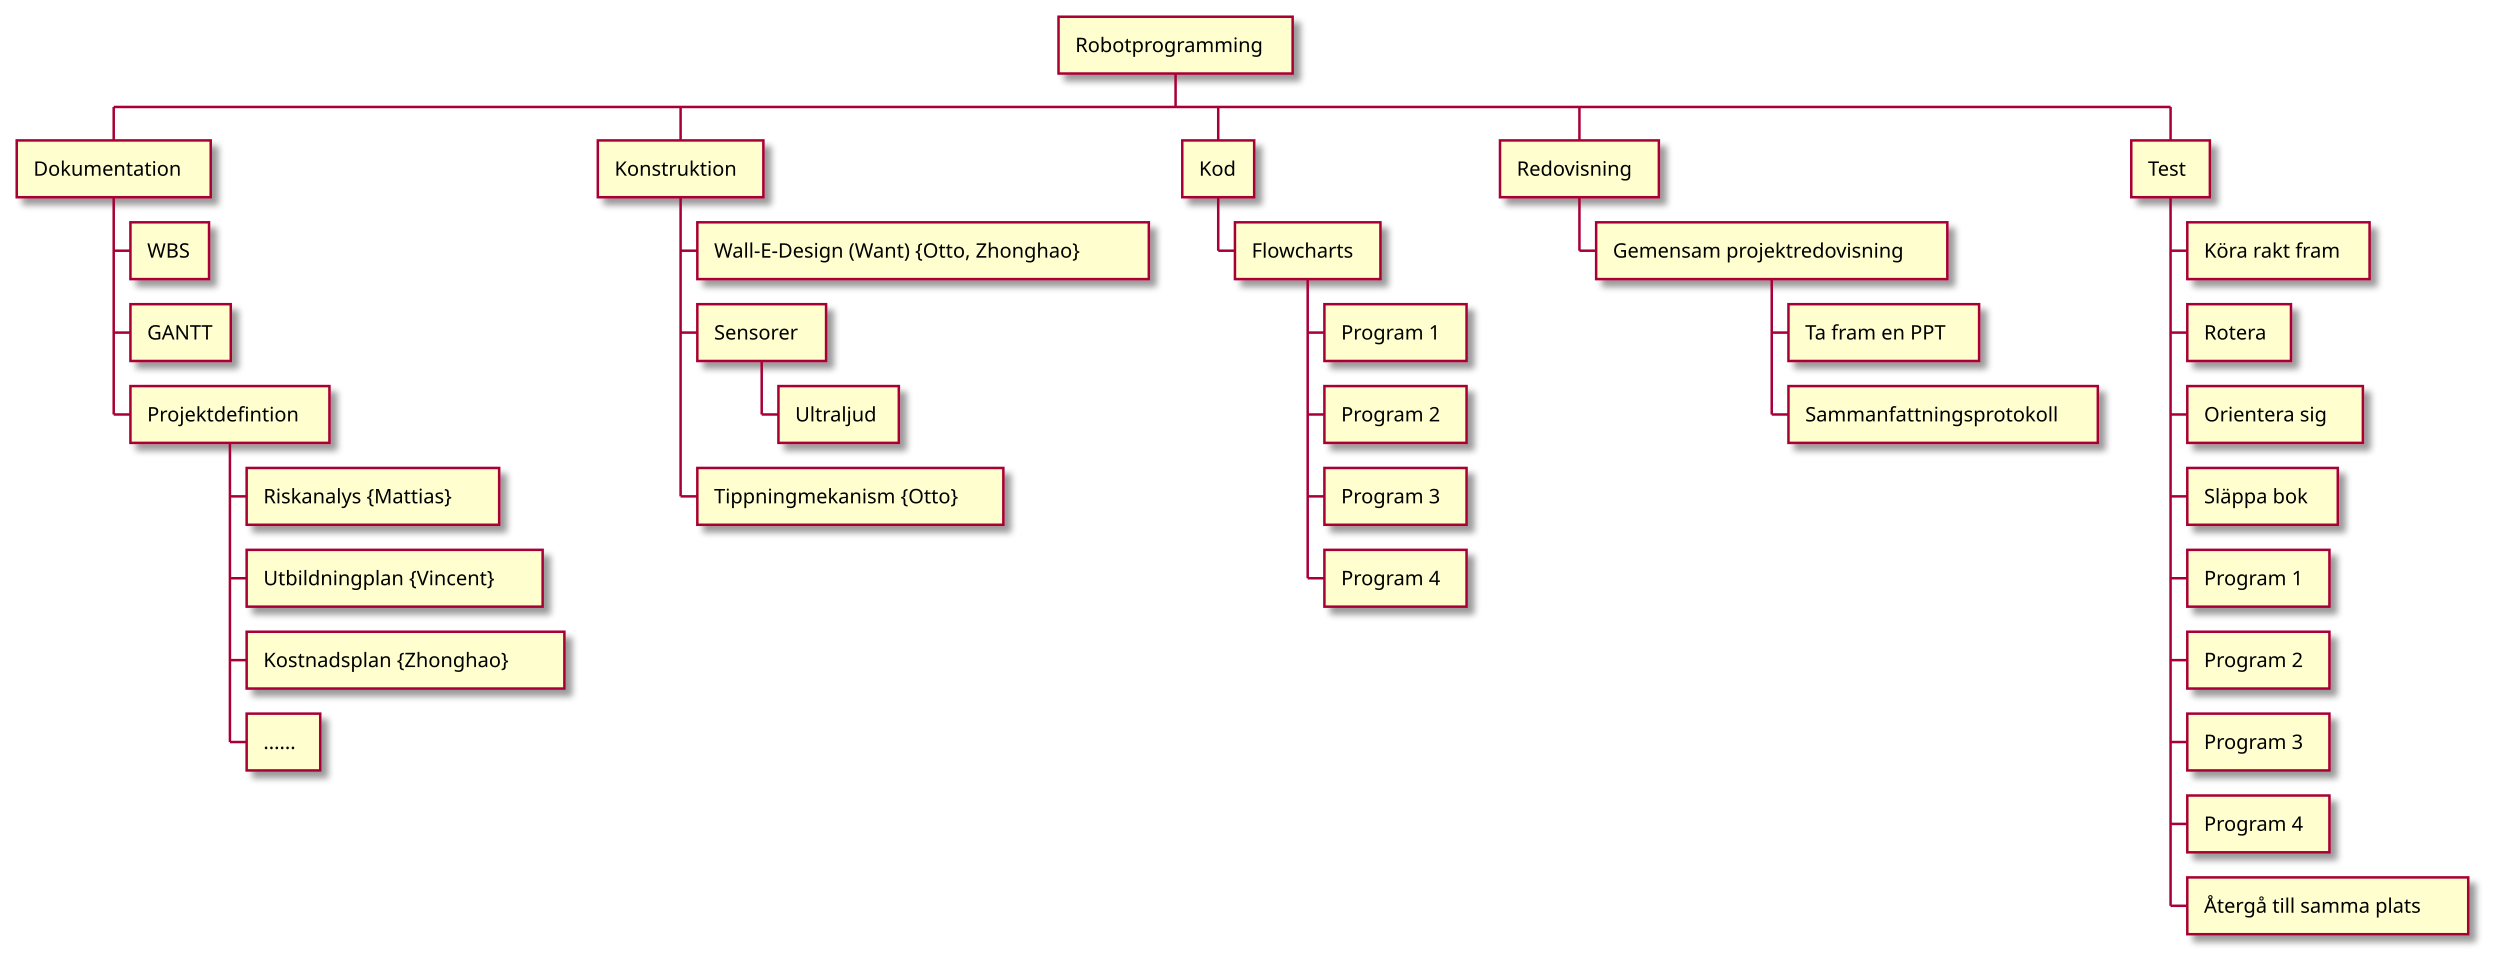
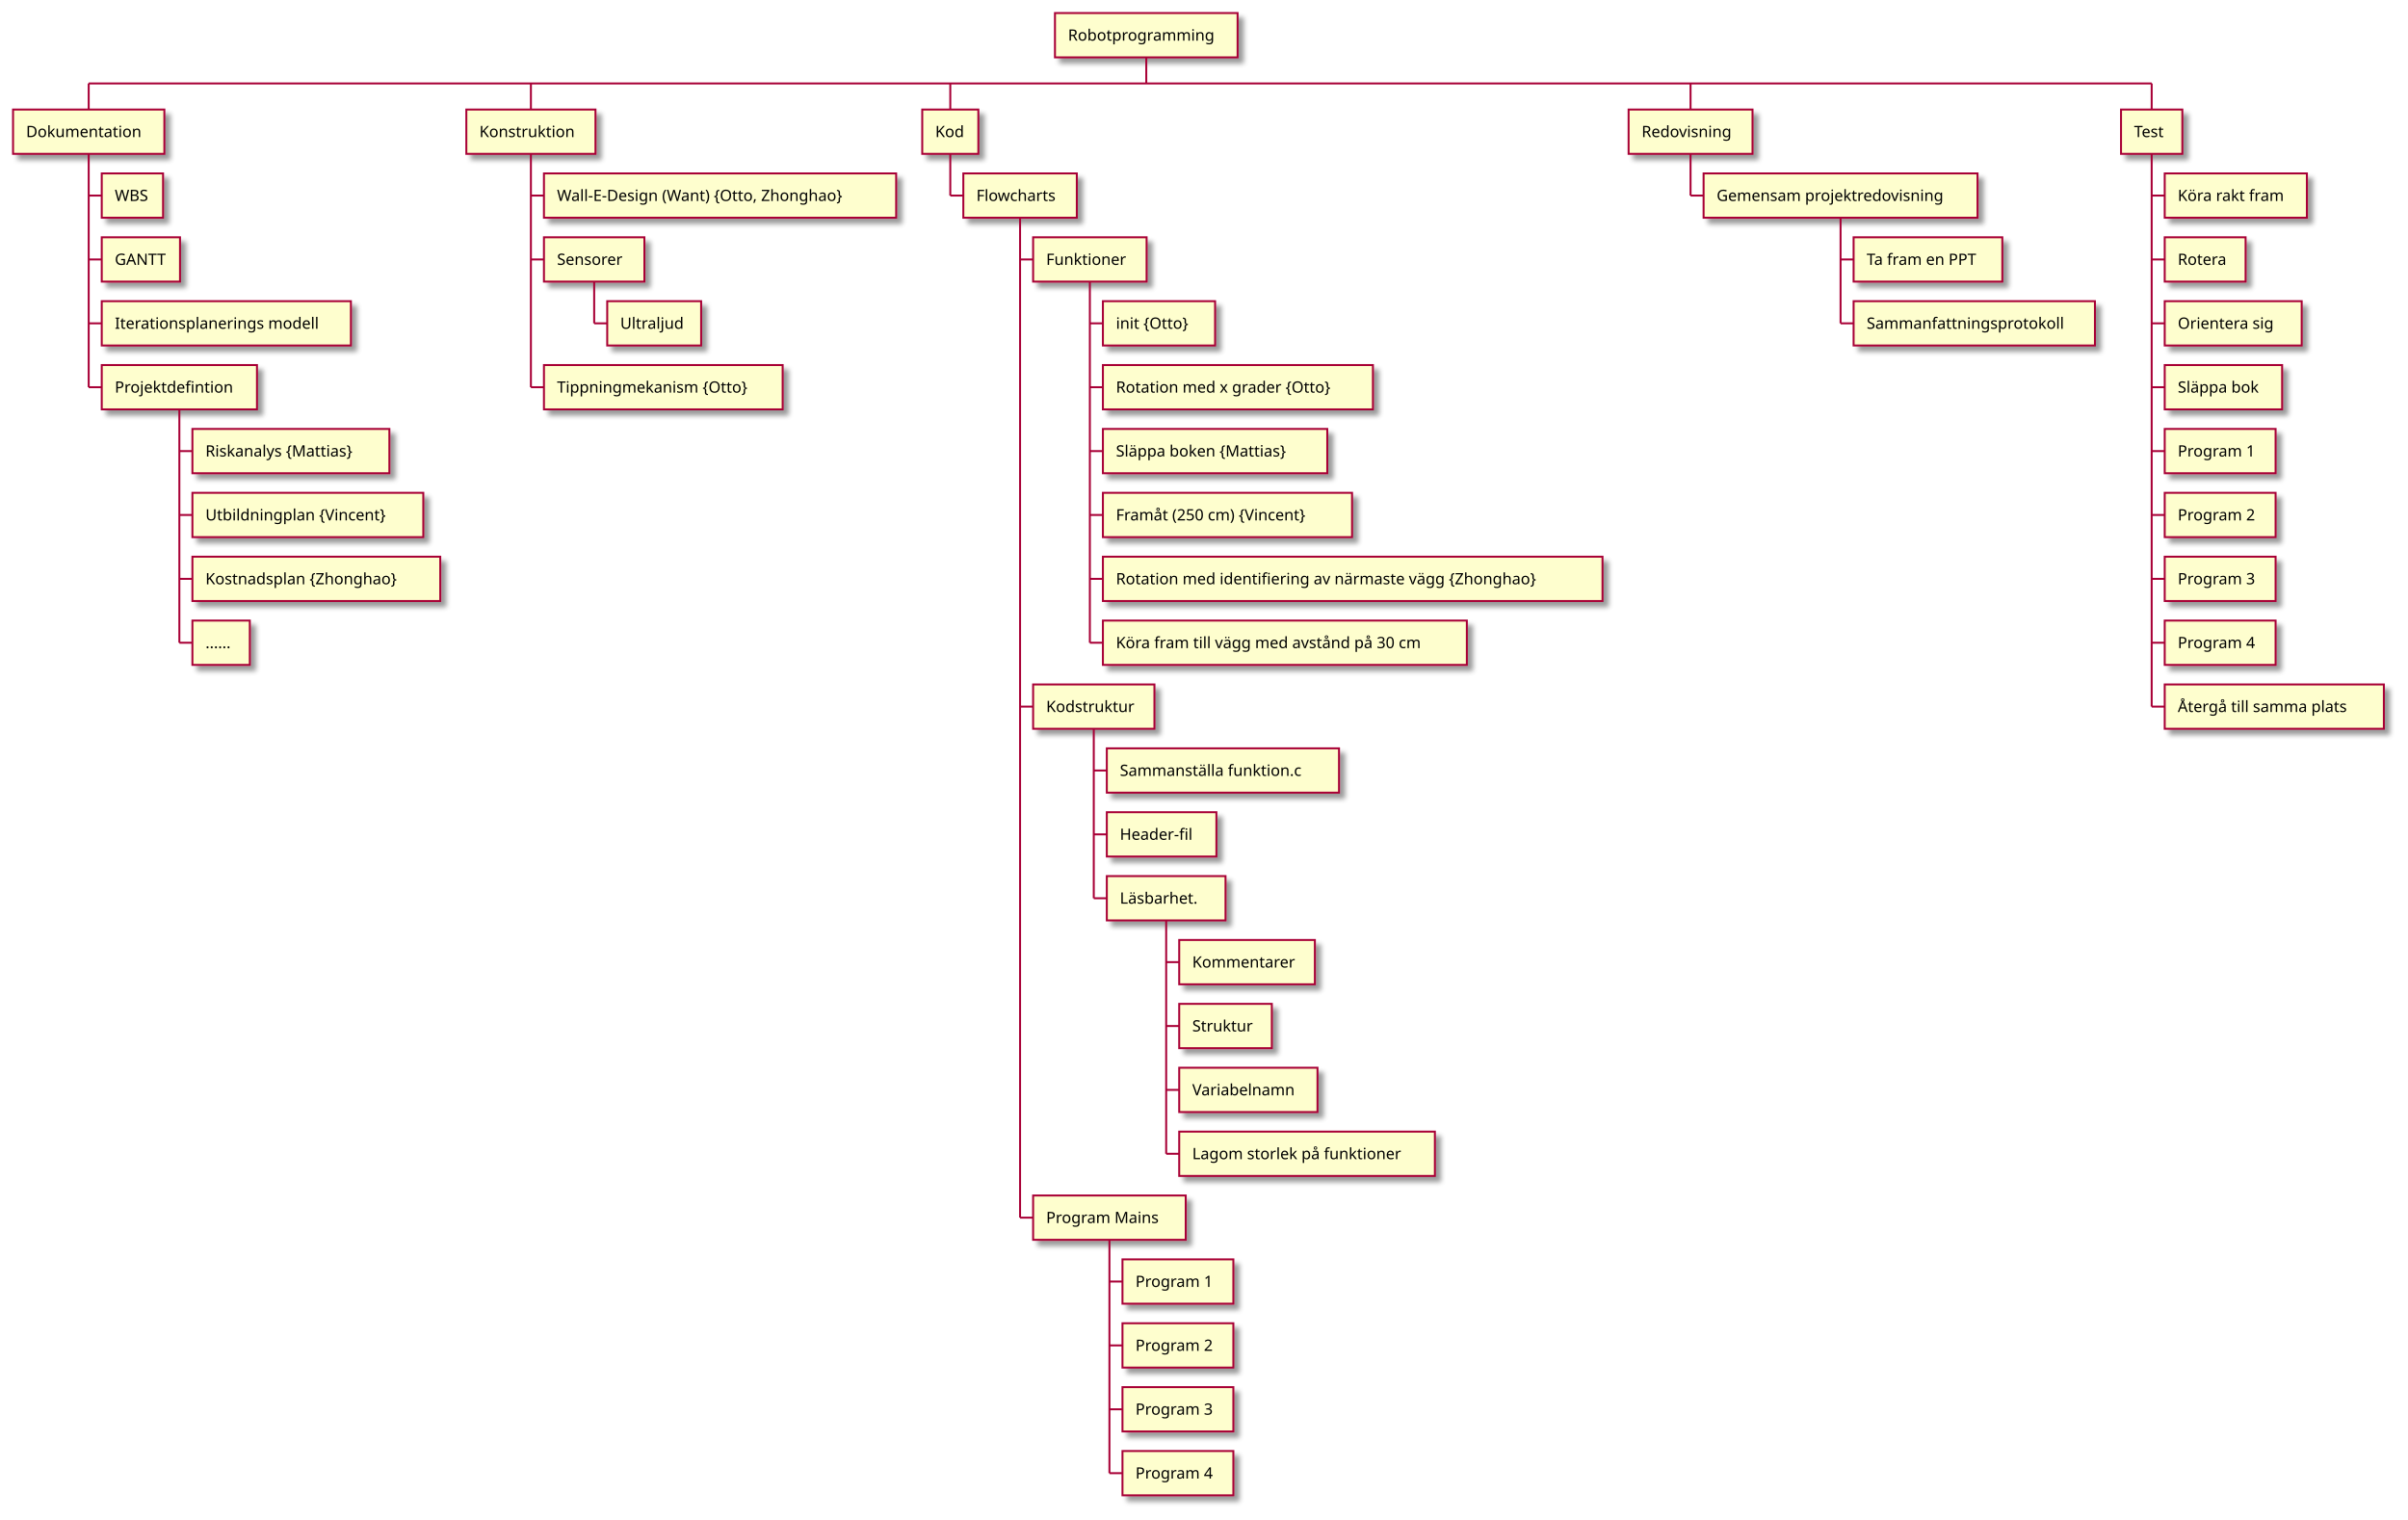
- <svg xmlns="http://www.w3.org/2000/svg" contentScriptType="application/ecmascript" contentStyleType="text/css" height="577px" preserveAspectRatio="none" style="width:1495px;height:577px;background:#FFFFFF;" version="1.1" viewBox="0 0 1495 577" width="1495px" zoomAndPan="magnify">
+ <svg xmlns="http://www.w3.org/2000/svg" contentScriptType="application/ecmascript" contentStyleType="text/css" height="1165px" preserveAspectRatio="none" style="width:1846px;height:1165px;background:#FFFFFF;" version="1.1" viewBox="0 0 1846 1165" width="1846px" zoomAndPan="magnify">
  <defs>
-     <filter height="300%" id="fnra68bqshzu1" width="300%" x="-1" y="-1">
+     <filter height="300%" id="f10ofu076ytsb9" width="300%" x="-1" y="-1">
      <feGaussianBlur result="blurOut" stdDeviation="2.0" />
      <feColorMatrix in="blurOut" result="blurOut2" type="matrix" values="0 0 0 0 0 0 0 0 0 0 0 0 0 0 0 0 0 0 .4 0" />
      <feOffset dx="4.0" dy="4.0" in="blurOut2" result="blurOut3" />
      <feBlend in="SourceGraphic" in2="blurOut3" mode="normal" />
    </filter>
  </defs>
  <g>
-     <rect fill="#FEFECE" filter="url(#fnra68bqshzu1)" height="33.969" style="stroke:#A80036;stroke-width:1.5;" width="140" x="633" y="10" />
-     <text fill="#000000" font-family="sans-serif" font-size="12" lengthAdjust="spacing" textLength="120" x="643" y="31.139">Robotprogramming</text>
-     <line style="stroke:#A80036;stroke-width:1.5;" x1="703" x2="703" y1="43.969" y2="63.969" />
+     <rect fill="#FEFECE" filter="url(#f10ofu076ytsb9)" height="33.969" style="stroke:#A80036;stroke-width:1.5;" width="140" x="808.75" y="10" />
+     <text fill="#000000" font-family="sans-serif" font-size="12" lengthAdjust="spacing" textLength="120" x="818.75" y="31.139">Robotprogramming</text>
+     <line style="stroke:#A80036;stroke-width:1.5;" x1="878.75" x2="878.75" y1="43.969" y2="63.969" />
    <line style="stroke:#A80036;stroke-width:1.5;" x1="68" x2="68" y1="63.969" y2="83.969" />
-     <rect fill="#FEFECE" filter="url(#fnra68bqshzu1)" height="33.969" style="stroke:#A80036;stroke-width:1.5;" width="116" x="10" y="83.969" />
+     <rect fill="#FEFECE" filter="url(#f10ofu076ytsb9)" height="33.969" style="stroke:#A80036;stroke-width:1.5;" width="116" x="10" y="83.969" />
    <text fill="#000000" font-family="sans-serif" font-size="12" lengthAdjust="spacing" textLength="96" x="20" y="105.107">Dokumentation</text>
    <line style="stroke:#A80036;stroke-width:1.5;" x1="68" x2="78" y1="149.922" y2="149.922" />
-     <rect fill="#FEFECE" filter="url(#fnra68bqshzu1)" height="33.969" style="stroke:#A80036;stroke-width:1.5;" width="47" x="78" y="132.938" />
+     <rect fill="#FEFECE" filter="url(#f10ofu076ytsb9)" height="33.969" style="stroke:#A80036;stroke-width:1.5;" width="47" x="78" y="132.938" />
    <text fill="#000000" font-family="sans-serif" font-size="12" lengthAdjust="spacing" textLength="27" x="88" y="154.076">WBS</text>
    <line style="stroke:#A80036;stroke-width:1.5;" x1="68" x2="78" y1="198.891" y2="198.891" />
-     <rect fill="#FEFECE" filter="url(#fnra68bqshzu1)" height="33.969" style="stroke:#A80036;stroke-width:1.5;" width="60" x="78" y="181.906" />
+     <rect fill="#FEFECE" filter="url(#f10ofu076ytsb9)" height="33.969" style="stroke:#A80036;stroke-width:1.5;" width="60" x="78" y="181.906" />
    <text fill="#000000" font-family="sans-serif" font-size="12" lengthAdjust="spacing" textLength="40" x="88" y="203.045">GANTT</text>
    <line style="stroke:#A80036;stroke-width:1.5;" x1="68" x2="78" y1="247.859" y2="247.859" />
-     <rect fill="#FEFECE" filter="url(#fnra68bqshzu1)" height="33.969" style="stroke:#A80036;stroke-width:1.5;" width="119" x="78" y="230.875" />
-     <text fill="#000000" font-family="sans-serif" font-size="12" lengthAdjust="spacing" textLength="99" x="88" y="252.014">Projektdefintion</text>
-     <line style="stroke:#A80036;stroke-width:1.5;" x1="137.5" x2="147.5" y1="296.828" y2="296.828" />
-     <rect fill="#FEFECE" filter="url(#fnra68bqshzu1)" height="33.969" style="stroke:#A80036;stroke-width:1.5;" width="151" x="147.5" y="279.844" />
-     <text fill="#000000" font-family="sans-serif" font-size="12" lengthAdjust="spacing" textLength="131" x="157.5" y="300.982">Riskanalys {Mattias}</text>
+     <rect fill="#FEFECE" filter="url(#f10ofu076ytsb9)" height="33.969" style="stroke:#A80036;stroke-width:1.5;" width="191" x="78" y="230.875" />
+     <text fill="#000000" font-family="sans-serif" font-size="12" lengthAdjust="spacing" textLength="171" x="88" y="252.014">Iterationsplanerings modell</text>
+     <line style="stroke:#A80036;stroke-width:1.5;" x1="68" x2="78" y1="296.828" y2="296.828" />
+     <rect fill="#FEFECE" filter="url(#f10ofu076ytsb9)" height="33.969" style="stroke:#A80036;stroke-width:1.5;" width="119" x="78" y="279.844" />
+     <text fill="#000000" font-family="sans-serif" font-size="12" lengthAdjust="spacing" textLength="99" x="88" y="300.982">Projektdefintion</text>
    <line style="stroke:#A80036;stroke-width:1.5;" x1="137.5" x2="147.5" y1="345.797" y2="345.797" />
-     <rect fill="#FEFECE" filter="url(#fnra68bqshzu1)" height="33.969" style="stroke:#A80036;stroke-width:1.5;" width="177" x="147.5" y="328.812" />
-     <text fill="#000000" font-family="sans-serif" font-size="12" lengthAdjust="spacing" textLength="157" x="157.5" y="349.951">Utbildningplan {Vincent}</text>
+     <rect fill="#FEFECE" filter="url(#f10ofu076ytsb9)" height="33.969" style="stroke:#A80036;stroke-width:1.5;" width="151" x="147.5" y="328.812" />
+     <text fill="#000000" font-family="sans-serif" font-size="12" lengthAdjust="spacing" textLength="131" x="157.5" y="349.951">Riskanalys {Mattias}</text>
    <line style="stroke:#A80036;stroke-width:1.5;" x1="137.5" x2="147.5" y1="394.766" y2="394.766" />
-     <rect fill="#FEFECE" filter="url(#fnra68bqshzu1)" height="33.969" style="stroke:#A80036;stroke-width:1.5;" width="190" x="147.5" y="377.781" />
-     <text fill="#000000" font-family="sans-serif" font-size="12" lengthAdjust="spacing" textLength="170" x="157.5" y="398.92">Kostnadsplan {Zhonghao}</text>
+     <rect fill="#FEFECE" filter="url(#f10ofu076ytsb9)" height="33.969" style="stroke:#A80036;stroke-width:1.5;" width="177" x="147.5" y="377.781" />
+     <text fill="#000000" font-family="sans-serif" font-size="12" lengthAdjust="spacing" textLength="157" x="157.5" y="398.92">Utbildningplan {Vincent}</text>
    <line style="stroke:#A80036;stroke-width:1.5;" x1="137.5" x2="147.5" y1="443.734" y2="443.734" />
-     <rect fill="#FEFECE" filter="url(#fnra68bqshzu1)" height="33.969" style="stroke:#A80036;stroke-width:1.5;" width="44" x="147.5" y="426.75" />
-     <text fill="#000000" font-family="sans-serif" font-size="12" lengthAdjust="spacing" textLength="24" x="157.5" y="447.889">......</text>
-     <line style="stroke:#A80036;stroke-width:1.5;" x1="137.5" x2="137.5" y1="264.844" y2="443.734" />
-     <line style="stroke:#A80036;stroke-width:1.5;" x1="68" x2="68" y1="117.938" y2="247.859" />
+     <rect fill="#FEFECE" filter="url(#f10ofu076ytsb9)" height="33.969" style="stroke:#A80036;stroke-width:1.5;" width="190" x="147.5" y="426.75" />
+     <text fill="#000000" font-family="sans-serif" font-size="12" lengthAdjust="spacing" textLength="170" x="157.5" y="447.889">Kostnadsplan {Zhonghao}</text>
+     <line style="stroke:#A80036;stroke-width:1.5;" x1="137.5" x2="147.5" y1="492.703" y2="492.703" />
+     <rect fill="#FEFECE" filter="url(#f10ofu076ytsb9)" height="33.969" style="stroke:#A80036;stroke-width:1.5;" width="44" x="147.5" y="475.719" />
+     <text fill="#000000" font-family="sans-serif" font-size="12" lengthAdjust="spacing" textLength="24" x="157.5" y="496.857">......</text>
+     <line style="stroke:#A80036;stroke-width:1.5;" x1="137.5" x2="137.5" y1="313.812" y2="492.703" />
+     <line style="stroke:#A80036;stroke-width:1.5;" x1="68" x2="68" y1="117.938" y2="296.828" />
    <line style="stroke:#A80036;stroke-width:1.5;" x1="407" x2="407" y1="63.969" y2="83.969" />
-     <rect fill="#FEFECE" filter="url(#fnra68bqshzu1)" height="33.969" style="stroke:#A80036;stroke-width:1.5;" width="99" x="357.5" y="83.969" />
+     <rect fill="#FEFECE" filter="url(#f10ofu076ytsb9)" height="33.969" style="stroke:#A80036;stroke-width:1.5;" width="99" x="357.5" y="83.969" />
    <text fill="#000000" font-family="sans-serif" font-size="12" lengthAdjust="spacing" textLength="79" x="367.5" y="105.107">Konstruktion</text>
    <line style="stroke:#A80036;stroke-width:1.5;" x1="407" x2="417" y1="149.922" y2="149.922" />
-     <rect fill="#FEFECE" filter="url(#fnra68bqshzu1)" height="33.969" style="stroke:#A80036;stroke-width:1.5;" width="270" x="417" y="132.938" />
+     <rect fill="#FEFECE" filter="url(#f10ofu076ytsb9)" height="33.969" style="stroke:#A80036;stroke-width:1.5;" width="270" x="417" y="132.938" />
    <text fill="#000000" font-family="sans-serif" font-size="12" lengthAdjust="spacing" textLength="250" x="427" y="154.076">Wall-E-Design (Want) {Otto, Zhonghao}</text>
    <line style="stroke:#A80036;stroke-width:1.5;" x1="407" x2="417" y1="198.891" y2="198.891" />
-     <rect fill="#FEFECE" filter="url(#fnra68bqshzu1)" height="33.969" style="stroke:#A80036;stroke-width:1.5;" width="77" x="417" y="181.906" />
+     <rect fill="#FEFECE" filter="url(#f10ofu076ytsb9)" height="33.969" style="stroke:#A80036;stroke-width:1.5;" width="77" x="417" y="181.906" />
    <text fill="#000000" font-family="sans-serif" font-size="12" lengthAdjust="spacing" textLength="57" x="427" y="203.045">Sensorer</text>
    <line style="stroke:#A80036;stroke-width:1.5;" x1="455.5" x2="465.5" y1="247.859" y2="247.859" />
-     <rect fill="#FEFECE" filter="url(#fnra68bqshzu1)" height="33.969" style="stroke:#A80036;stroke-width:1.5;" width="72" x="465.5" y="230.875" />
+     <rect fill="#FEFECE" filter="url(#f10ofu076ytsb9)" height="33.969" style="stroke:#A80036;stroke-width:1.5;" width="72" x="465.5" y="230.875" />
    <text fill="#000000" font-family="sans-serif" font-size="12" lengthAdjust="spacing" textLength="52" x="475.5" y="252.014">Ultraljud</text>
    <line style="stroke:#A80036;stroke-width:1.5;" x1="455.5" x2="455.5" y1="215.875" y2="247.859" />
    <line style="stroke:#A80036;stroke-width:1.5;" x1="407" x2="417" y1="296.828" y2="296.828" />
-     <rect fill="#FEFECE" filter="url(#fnra68bqshzu1)" height="33.969" style="stroke:#A80036;stroke-width:1.5;" width="183" x="417" y="279.844" />
+     <rect fill="#FEFECE" filter="url(#f10ofu076ytsb9)" height="33.969" style="stroke:#A80036;stroke-width:1.5;" width="183" x="417" y="279.844" />
    <text fill="#000000" font-family="sans-serif" font-size="12" lengthAdjust="spacing" textLength="163" x="427" y="300.982">Tippningmekanism {Otto}</text>
    <line style="stroke:#A80036;stroke-width:1.5;" x1="407" x2="407" y1="117.938" y2="296.828" />
    <line style="stroke:#A80036;stroke-width:1.5;" x1="728.5" x2="728.5" y1="63.969" y2="83.969" />
-     <rect fill="#FEFECE" filter="url(#fnra68bqshzu1)" height="33.969" style="stroke:#A80036;stroke-width:1.5;" width="43" x="707" y="83.969" />
+     <rect fill="#FEFECE" filter="url(#f10ofu076ytsb9)" height="33.969" style="stroke:#A80036;stroke-width:1.5;" width="43" x="707" y="83.969" />
    <text fill="#000000" font-family="sans-serif" font-size="12" lengthAdjust="spacing" textLength="23" x="717" y="105.107">Kod</text>
    <line style="stroke:#A80036;stroke-width:1.5;" x1="728.5" x2="738.5" y1="149.922" y2="149.922" />
-     <rect fill="#FEFECE" filter="url(#fnra68bqshzu1)" height="33.969" style="stroke:#A80036;stroke-width:1.5;" width="87" x="738.5" y="132.938" />
+     <rect fill="#FEFECE" filter="url(#f10ofu076ytsb9)" height="33.969" style="stroke:#A80036;stroke-width:1.5;" width="87" x="738.5" y="132.938" />
    <text fill="#000000" font-family="sans-serif" font-size="12" lengthAdjust="spacing" textLength="67" x="748.5" y="154.076">Flowcharts</text>
    <line style="stroke:#A80036;stroke-width:1.5;" x1="782" x2="792" y1="198.891" y2="198.891" />
-     <rect fill="#FEFECE" filter="url(#fnra68bqshzu1)" height="33.969" style="stroke:#A80036;stroke-width:1.5;" width="85" x="792" y="181.906" />
-     <text fill="#000000" font-family="sans-serif" font-size="12" lengthAdjust="spacing" textLength="65" x="802" y="203.045">Program 1</text>
-     <line style="stroke:#A80036;stroke-width:1.5;" x1="782" x2="792" y1="247.859" y2="247.859" />
-     <rect fill="#FEFECE" filter="url(#fnra68bqshzu1)" height="33.969" style="stroke:#A80036;stroke-width:1.5;" width="85" x="792" y="230.875" />
-     <text fill="#000000" font-family="sans-serif" font-size="12" lengthAdjust="spacing" textLength="65" x="802" y="252.014">Program 2</text>
-     <line style="stroke:#A80036;stroke-width:1.5;" x1="782" x2="792" y1="296.828" y2="296.828" />
-     <rect fill="#FEFECE" filter="url(#fnra68bqshzu1)" height="33.969" style="stroke:#A80036;stroke-width:1.5;" width="85" x="792" y="279.844" />
-     <text fill="#000000" font-family="sans-serif" font-size="12" lengthAdjust="spacing" textLength="65" x="802" y="300.982">Program 3</text>
-     <line style="stroke:#A80036;stroke-width:1.5;" x1="782" x2="792" y1="345.797" y2="345.797" />
-     <rect fill="#FEFECE" filter="url(#fnra68bqshzu1)" height="33.969" style="stroke:#A80036;stroke-width:1.5;" width="85" x="792" y="328.812" />
-     <text fill="#000000" font-family="sans-serif" font-size="12" lengthAdjust="spacing" textLength="65" x="802" y="349.951">Program 4</text>
-     <line style="stroke:#A80036;stroke-width:1.5;" x1="782" x2="782" y1="166.906" y2="345.797" />
+     <rect fill="#FEFECE" filter="url(#f10ofu076ytsb9)" height="33.969" style="stroke:#A80036;stroke-width:1.5;" width="87" x="792" y="181.906" />
+     <text fill="#000000" font-family="sans-serif" font-size="12" lengthAdjust="spacing" textLength="67" x="802" y="203.045">Funktioner</text>
+     <line style="stroke:#A80036;stroke-width:1.5;" x1="835.5" x2="845.5" y1="247.859" y2="247.859" />
+     <rect fill="#FEFECE" filter="url(#f10ofu076ytsb9)" height="33.969" style="stroke:#A80036;stroke-width:1.5;" width="86" x="845.5" y="230.875" />
+     <text fill="#000000" font-family="sans-serif" font-size="12" lengthAdjust="spacing" textLength="66" x="855.5" y="252.014">init {Otto}</text>
+     <line style="stroke:#A80036;stroke-width:1.5;" x1="835.5" x2="845.5" y1="296.828" y2="296.828" />
+     <rect fill="#FEFECE" filter="url(#f10ofu076ytsb9)" height="33.969" style="stroke:#A80036;stroke-width:1.5;" width="207" x="845.5" y="279.844" />
+     <text fill="#000000" font-family="sans-serif" font-size="12" lengthAdjust="spacing" textLength="187" x="855.5" y="300.982">Rotation med x grader {Otto}</text>
+     <line style="stroke:#A80036;stroke-width:1.5;" x1="835.5" x2="845.5" y1="345.797" y2="345.797" />
+     <rect fill="#FEFECE" filter="url(#f10ofu076ytsb9)" height="33.969" style="stroke:#A80036;stroke-width:1.5;" width="172" x="845.5" y="328.812" />
+     <text fill="#000000" font-family="sans-serif" font-size="12" lengthAdjust="spacing" textLength="152" x="855.5" y="349.951">Släppa boken {Mattias}</text>
+     <line style="stroke:#A80036;stroke-width:1.5;" x1="835.5" x2="845.5" y1="394.766" y2="394.766" />
+     <rect fill="#FEFECE" filter="url(#f10ofu076ytsb9)" height="33.969" style="stroke:#A80036;stroke-width:1.5;" width="191" x="845.5" y="377.781" />
+     <text fill="#000000" font-family="sans-serif" font-size="12" lengthAdjust="spacing" textLength="171" x="855.5" y="398.92">Framåt (250 cm) {Vincent}</text>
+     <line style="stroke:#A80036;stroke-width:1.5;" x1="835.5" x2="845.5" y1="443.734" y2="443.734" />
+     <rect fill="#FEFECE" filter="url(#f10ofu076ytsb9)" height="33.969" style="stroke:#A80036;stroke-width:1.5;" width="383" x="845.5" y="426.75" />
+     <text fill="#000000" font-family="sans-serif" font-size="12" lengthAdjust="spacing" textLength="363" x="855.5" y="447.889">Rotation med identifiering av närmaste vägg {Zhonghao}</text>
+     <line style="stroke:#A80036;stroke-width:1.5;" x1="835.5" x2="845.5" y1="492.703" y2="492.703" />
+     <rect fill="#FEFECE" filter="url(#f10ofu076ytsb9)" height="33.969" style="stroke:#A80036;stroke-width:1.5;" width="279" x="845.5" y="475.719" />
+     <text fill="#000000" font-family="sans-serif" font-size="12" lengthAdjust="spacing" textLength="259" x="855.5" y="496.857">Köra fram till vägg med avstånd på 30 cm</text>
+     <line style="stroke:#A80036;stroke-width:1.5;" x1="835.5" x2="835.5" y1="215.875" y2="492.703" />
+     <line style="stroke:#A80036;stroke-width:1.5;" x1="782" x2="792" y1="541.672" y2="541.672" />
+     <rect fill="#FEFECE" filter="url(#f10ofu076ytsb9)" height="33.969" style="stroke:#A80036;stroke-width:1.5;" width="93" x="792" y="524.688" />
+     <text fill="#000000" font-family="sans-serif" font-size="12" lengthAdjust="spacing" textLength="73" x="802" y="545.826">Kodstruktur</text>
+     <line style="stroke:#A80036;stroke-width:1.5;" x1="838.5" x2="848.5" y1="590.641" y2="590.641" />
+     <rect fill="#FEFECE" filter="url(#f10ofu076ytsb9)" height="33.969" style="stroke:#A80036;stroke-width:1.5;" width="178" x="848.5" y="573.656" />
+     <text fill="#000000" font-family="sans-serif" font-size="12" lengthAdjust="spacing" textLength="154" x="858.5" y="594.795">Sammanställa funktion.c</text>
+     <line style="stroke:#A80036;stroke-width:1.5;" x1="838.5" x2="848.5" y1="639.609" y2="639.609" />
+     <rect fill="#FEFECE" filter="url(#f10ofu076ytsb9)" height="33.969" style="stroke:#A80036;stroke-width:1.5;" width="84" x="848.5" y="622.625" />
+     <text fill="#000000" font-family="sans-serif" font-size="12" lengthAdjust="spacing" textLength="60" x="858.5" y="643.764">Header-fil</text>
+     <line style="stroke:#A80036;stroke-width:1.5;" x1="838.5" x2="848.5" y1="688.578" y2="688.578" />
+     <rect fill="#FEFECE" filter="url(#f10ofu076ytsb9)" height="33.969" style="stroke:#A80036;stroke-width:1.5;" width="91" x="848.5" y="671.594" />
+     <text fill="#000000" font-family="sans-serif" font-size="12" lengthAdjust="spacing" textLength="67" x="858.5" y="692.732">Läsbarhet.</text>
+     <line style="stroke:#A80036;stroke-width:1.5;" x1="894" x2="904" y1="737.547" y2="737.547" />
+     <rect fill="#FEFECE" filter="url(#f10ofu076ytsb9)" height="33.969" style="stroke:#A80036;stroke-width:1.5;" width="104" x="904" y="720.562" />
+     <text fill="#000000" font-family="sans-serif" font-size="12" lengthAdjust="spacing" textLength="84" x="914" y="741.701">Kommentarer</text>
+     <line style="stroke:#A80036;stroke-width:1.5;" x1="894" x2="904" y1="786.516" y2="786.516" />
+     <rect fill="#FEFECE" filter="url(#f10ofu076ytsb9)" height="33.969" style="stroke:#A80036;stroke-width:1.5;" width="71" x="904" y="769.531" />
+     <text fill="#000000" font-family="sans-serif" font-size="12" lengthAdjust="spacing" textLength="51" x="914" y="790.67">Struktur</text>
+     <line style="stroke:#A80036;stroke-width:1.5;" x1="894" x2="904" y1="835.484" y2="835.484" />
+     <rect fill="#FEFECE" filter="url(#f10ofu076ytsb9)" height="33.969" style="stroke:#A80036;stroke-width:1.5;" width="106" x="904" y="818.5" />
+     <text fill="#000000" font-family="sans-serif" font-size="12" lengthAdjust="spacing" textLength="86" x="914" y="839.639">Variabelnamn</text>
+     <line style="stroke:#A80036;stroke-width:1.5;" x1="894" x2="904" y1="884.453" y2="884.453" />
+     <rect fill="#FEFECE" filter="url(#f10ofu076ytsb9)" height="33.969" style="stroke:#A80036;stroke-width:1.5;" width="196" x="904" y="867.469" />
+     <text fill="#000000" font-family="sans-serif" font-size="12" lengthAdjust="spacing" textLength="176" x="914" y="888.607">Lagom storlek på funktioner</text>
+     <line style="stroke:#A80036;stroke-width:1.5;" x1="894" x2="894" y1="705.562" y2="884.453" />
+     <line style="stroke:#A80036;stroke-width:1.5;" x1="838.5" x2="838.5" y1="558.656" y2="688.578" />
+     <line style="stroke:#A80036;stroke-width:1.5;" x1="782" x2="792" y1="933.422" y2="933.422" />
+     <rect fill="#FEFECE" filter="url(#f10ofu076ytsb9)" height="33.969" style="stroke:#A80036;stroke-width:1.5;" width="117" x="792" y="916.438" />
+     <text fill="#000000" font-family="sans-serif" font-size="12" lengthAdjust="spacing" textLength="93" x="802" y="937.576">Program Mains</text>
+     <line style="stroke:#A80036;stroke-width:1.5;" x1="850.5" x2="860.5" y1="982.391" y2="982.391" />
+     <rect fill="#FEFECE" filter="url(#f10ofu076ytsb9)" height="33.969" style="stroke:#A80036;stroke-width:1.5;" width="85" x="860.5" y="965.406" />
+     <text fill="#000000" font-family="sans-serif" font-size="12" lengthAdjust="spacing" textLength="65" x="870.5" y="986.545">Program 1</text>
+     <line style="stroke:#A80036;stroke-width:1.5;" x1="850.5" x2="860.5" y1="1031.359" y2="1031.359" />
+     <rect fill="#FEFECE" filter="url(#f10ofu076ytsb9)" height="33.969" style="stroke:#A80036;stroke-width:1.5;" width="85" x="860.5" y="1014.375" />
+     <text fill="#000000" font-family="sans-serif" font-size="12" lengthAdjust="spacing" textLength="65" x="870.5" y="1035.514">Program 2</text>
+     <line style="stroke:#A80036;stroke-width:1.5;" x1="850.5" x2="860.5" y1="1080.328" y2="1080.328" />
+     <rect fill="#FEFECE" filter="url(#f10ofu076ytsb9)" height="33.969" style="stroke:#A80036;stroke-width:1.5;" width="85" x="860.5" y="1063.344" />
+     <text fill="#000000" font-family="sans-serif" font-size="12" lengthAdjust="spacing" textLength="65" x="870.5" y="1084.482">Program 3</text>
+     <line style="stroke:#A80036;stroke-width:1.5;" x1="850.5" x2="860.5" y1="1129.297" y2="1129.297" />
+     <rect fill="#FEFECE" filter="url(#f10ofu076ytsb9)" height="33.969" style="stroke:#A80036;stroke-width:1.5;" width="85" x="860.5" y="1112.312" />
+     <text fill="#000000" font-family="sans-serif" font-size="12" lengthAdjust="spacing" textLength="65" x="870.5" y="1133.451">Program 4</text>
+     <line style="stroke:#A80036;stroke-width:1.5;" x1="850.5" x2="850.5" y1="950.406" y2="1129.297" />
+     <line style="stroke:#A80036;stroke-width:1.5;" x1="782" x2="782" y1="166.906" y2="933.422" />
    <line style="stroke:#A80036;stroke-width:1.5;" x1="728.5" x2="728.5" y1="117.938" y2="149.922" />
-     <line style="stroke:#A80036;stroke-width:1.5;" x1="944.5" x2="944.5" y1="63.969" y2="83.969" />
-     <rect fill="#FEFECE" filter="url(#fnra68bqshzu1)" height="33.969" style="stroke:#A80036;stroke-width:1.5;" width="95" x="897" y="83.969" />
-     <text fill="#000000" font-family="sans-serif" font-size="12" lengthAdjust="spacing" textLength="75" x="907" y="105.107">Redovisning</text>
-     <line style="stroke:#A80036;stroke-width:1.5;" x1="944.5" x2="954.5" y1="149.922" y2="149.922" />
-     <rect fill="#FEFECE" filter="url(#fnra68bqshzu1)" height="33.969" style="stroke:#A80036;stroke-width:1.5;" width="210" x="954.5" y="132.938" />
-     <text fill="#000000" font-family="sans-serif" font-size="12" lengthAdjust="spacing" textLength="190" x="964.5" y="154.076">Gemensam projektredovisning</text>
-     <line style="stroke:#A80036;stroke-width:1.5;" x1="1059.5" x2="1069.5" y1="198.891" y2="198.891" />
-     <rect fill="#FEFECE" filter="url(#fnra68bqshzu1)" height="33.969" style="stroke:#A80036;stroke-width:1.5;" width="114" x="1069.5" y="181.906" />
-     <text fill="#000000" font-family="sans-serif" font-size="12" lengthAdjust="spacing" textLength="94" x="1079.5" y="203.045">Ta fram en PPT</text>
-     <line style="stroke:#A80036;stroke-width:1.5;" x1="1059.5" x2="1069.5" y1="247.859" y2="247.859" />
-     <rect fill="#FEFECE" filter="url(#fnra68bqshzu1)" height="33.969" style="stroke:#A80036;stroke-width:1.5;" width="185" x="1069.5" y="230.875" />
-     <text fill="#000000" font-family="sans-serif" font-size="12" lengthAdjust="spacing" textLength="165" x="1079.5" y="252.014">Sammanfattningsprotokoll</text>
-     <line style="stroke:#A80036;stroke-width:1.5;" x1="1059.5" x2="1059.5" y1="166.906" y2="247.859" />
-     <line style="stroke:#A80036;stroke-width:1.5;" x1="944.5" x2="944.5" y1="117.938" y2="149.922" />
-     <line style="stroke:#A80036;stroke-width:1.5;" x1="1298" x2="1298" y1="63.969" y2="83.969" />
-     <rect fill="#FEFECE" filter="url(#fnra68bqshzu1)" height="33.969" style="stroke:#A80036;stroke-width:1.5;" width="47" x="1274.5" y="83.969" />
-     <text fill="#000000" font-family="sans-serif" font-size="12" lengthAdjust="spacing" textLength="27" x="1284.5" y="105.107">Test</text>
-     <line style="stroke:#A80036;stroke-width:1.5;" x1="1298" x2="1308" y1="149.922" y2="149.922" />
-     <rect fill="#FEFECE" filter="url(#fnra68bqshzu1)" height="33.969" style="stroke:#A80036;stroke-width:1.5;" width="109" x="1308" y="132.938" />
-     <text fill="#000000" font-family="sans-serif" font-size="12" lengthAdjust="spacing" textLength="89" x="1318" y="154.076">Köra rakt fram</text>
-     <line style="stroke:#A80036;stroke-width:1.5;" x1="1298" x2="1308" y1="198.891" y2="198.891" />
-     <rect fill="#FEFECE" filter="url(#fnra68bqshzu1)" height="33.969" style="stroke:#A80036;stroke-width:1.5;" width="62" x="1308" y="181.906" />
-     <text fill="#000000" font-family="sans-serif" font-size="12" lengthAdjust="spacing" textLength="42" x="1318" y="203.045">Rotera</text>
-     <line style="stroke:#A80036;stroke-width:1.5;" x1="1298" x2="1308" y1="247.859" y2="247.859" />
-     <rect fill="#FEFECE" filter="url(#fnra68bqshzu1)" height="33.969" style="stroke:#A80036;stroke-width:1.5;" width="105" x="1308" y="230.875" />
-     <text fill="#000000" font-family="sans-serif" font-size="12" lengthAdjust="spacing" textLength="81" x="1318" y="252.014">Orientera sig</text>
-     <line style="stroke:#A80036;stroke-width:1.5;" x1="1298" x2="1308" y1="296.828" y2="296.828" />
-     <rect fill="#FEFECE" filter="url(#fnra68bqshzu1)" height="33.969" style="stroke:#A80036;stroke-width:1.5;" width="90" x="1308" y="279.844" />
-     <text fill="#000000" font-family="sans-serif" font-size="12" lengthAdjust="spacing" textLength="70" x="1318" y="300.982">Släppa bok</text>
-     <line style="stroke:#A80036;stroke-width:1.5;" x1="1298" x2="1308" y1="345.797" y2="345.797" />
-     <rect fill="#FEFECE" filter="url(#fnra68bqshzu1)" height="33.969" style="stroke:#A80036;stroke-width:1.5;" width="85" x="1308" y="328.812" />
-     <text fill="#000000" font-family="sans-serif" font-size="12" lengthAdjust="spacing" textLength="65" x="1318" y="349.951">Program 1</text>
-     <line style="stroke:#A80036;stroke-width:1.5;" x1="1298" x2="1308" y1="394.766" y2="394.766" />
-     <rect fill="#FEFECE" filter="url(#fnra68bqshzu1)" height="33.969" style="stroke:#A80036;stroke-width:1.5;" width="85" x="1308" y="377.781" />
-     <text fill="#000000" font-family="sans-serif" font-size="12" lengthAdjust="spacing" textLength="65" x="1318" y="398.92">Program 2</text>
-     <line style="stroke:#A80036;stroke-width:1.5;" x1="1298" x2="1308" y1="443.734" y2="443.734" />
-     <rect fill="#FEFECE" filter="url(#fnra68bqshzu1)" height="33.969" style="stroke:#A80036;stroke-width:1.5;" width="85" x="1308" y="426.75" />
-     <text fill="#000000" font-family="sans-serif" font-size="12" lengthAdjust="spacing" textLength="65" x="1318" y="447.889">Program 3</text>
-     <line style="stroke:#A80036;stroke-width:1.5;" x1="1298" x2="1308" y1="492.703" y2="492.703" />
-     <rect fill="#FEFECE" filter="url(#fnra68bqshzu1)" height="33.969" style="stroke:#A80036;stroke-width:1.5;" width="85" x="1308" y="475.719" />
-     <text fill="#000000" font-family="sans-serif" font-size="12" lengthAdjust="spacing" textLength="65" x="1318" y="496.857">Program 4</text>
-     <line style="stroke:#A80036;stroke-width:1.5;" x1="1298" x2="1308" y1="541.672" y2="541.672" />
-     <rect fill="#FEFECE" filter="url(#fnra68bqshzu1)" height="33.969" style="stroke:#A80036;stroke-width:1.5;" width="168" x="1308" y="524.688" />
-     <text fill="#000000" font-family="sans-serif" font-size="12" lengthAdjust="spacing" textLength="144" x="1318" y="545.826">Återgå till samma plats</text>
-     <line style="stroke:#A80036;stroke-width:1.5;" x1="1298" x2="1298" y1="117.938" y2="541.672" />
-     <line style="stroke:#A80036;stroke-width:1.5;" x1="68" x2="1298" y1="63.969" y2="63.969" />
+     <line style="stroke:#A80036;stroke-width:1.5;" x1="1296" x2="1296" y1="63.969" y2="83.969" />
+     <rect fill="#FEFECE" filter="url(#f10ofu076ytsb9)" height="33.969" style="stroke:#A80036;stroke-width:1.5;" width="95" x="1248.5" y="83.969" />
+     <text fill="#000000" font-family="sans-serif" font-size="12" lengthAdjust="spacing" textLength="75" x="1258.5" y="105.107">Redovisning</text>
+     <line style="stroke:#A80036;stroke-width:1.5;" x1="1296" x2="1306" y1="149.922" y2="149.922" />
+     <rect fill="#FEFECE" filter="url(#f10ofu076ytsb9)" height="33.969" style="stroke:#A80036;stroke-width:1.5;" width="210" x="1306" y="132.938" />
+     <text fill="#000000" font-family="sans-serif" font-size="12" lengthAdjust="spacing" textLength="190" x="1316" y="154.076">Gemensam projektredovisning</text>
+     <line style="stroke:#A80036;stroke-width:1.5;" x1="1411" x2="1421" y1="198.891" y2="198.891" />
+     <rect fill="#FEFECE" filter="url(#f10ofu076ytsb9)" height="33.969" style="stroke:#A80036;stroke-width:1.5;" width="114" x="1421" y="181.906" />
+     <text fill="#000000" font-family="sans-serif" font-size="12" lengthAdjust="spacing" textLength="94" x="1431" y="203.045">Ta fram en PPT</text>
+     <line style="stroke:#A80036;stroke-width:1.5;" x1="1411" x2="1421" y1="247.859" y2="247.859" />
+     <rect fill="#FEFECE" filter="url(#f10ofu076ytsb9)" height="33.969" style="stroke:#A80036;stroke-width:1.5;" width="185" x="1421" y="230.875" />
+     <text fill="#000000" font-family="sans-serif" font-size="12" lengthAdjust="spacing" textLength="165" x="1431" y="252.014">Sammanfattningsprotokoll</text>
+     <line style="stroke:#A80036;stroke-width:1.5;" x1="1411" x2="1411" y1="166.906" y2="247.859" />
+     <line style="stroke:#A80036;stroke-width:1.5;" x1="1296" x2="1296" y1="117.938" y2="149.922" />
+     <line style="stroke:#A80036;stroke-width:1.5;" x1="1649.5" x2="1649.5" y1="63.969" y2="83.969" />
+     <rect fill="#FEFECE" filter="url(#f10ofu076ytsb9)" height="33.969" style="stroke:#A80036;stroke-width:1.5;" width="47" x="1626" y="83.969" />
+     <text fill="#000000" font-family="sans-serif" font-size="12" lengthAdjust="spacing" textLength="27" x="1636" y="105.107">Test</text>
+     <line style="stroke:#A80036;stroke-width:1.5;" x1="1649.5" x2="1659.5" y1="149.922" y2="149.922" />
+     <rect fill="#FEFECE" filter="url(#f10ofu076ytsb9)" height="33.969" style="stroke:#A80036;stroke-width:1.5;" width="109" x="1659.5" y="132.938" />
+     <text fill="#000000" font-family="sans-serif" font-size="12" lengthAdjust="spacing" textLength="89" x="1669.5" y="154.076">Köra rakt fram</text>
+     <line style="stroke:#A80036;stroke-width:1.5;" x1="1649.5" x2="1659.5" y1="198.891" y2="198.891" />
+     <rect fill="#FEFECE" filter="url(#f10ofu076ytsb9)" height="33.969" style="stroke:#A80036;stroke-width:1.5;" width="62" x="1659.5" y="181.906" />
+     <text fill="#000000" font-family="sans-serif" font-size="12" lengthAdjust="spacing" textLength="42" x="1669.5" y="203.045">Rotera</text>
+     <line style="stroke:#A80036;stroke-width:1.5;" x1="1649.5" x2="1659.5" y1="247.859" y2="247.859" />
+     <rect fill="#FEFECE" filter="url(#f10ofu076ytsb9)" height="33.969" style="stroke:#A80036;stroke-width:1.5;" width="105" x="1659.5" y="230.875" />
+     <text fill="#000000" font-family="sans-serif" font-size="12" lengthAdjust="spacing" textLength="81" x="1669.5" y="252.014">Orientera sig</text>
+     <line style="stroke:#A80036;stroke-width:1.5;" x1="1649.5" x2="1659.5" y1="296.828" y2="296.828" />
+     <rect fill="#FEFECE" filter="url(#f10ofu076ytsb9)" height="33.969" style="stroke:#A80036;stroke-width:1.5;" width="90" x="1659.5" y="279.844" />
+     <text fill="#000000" font-family="sans-serif" font-size="12" lengthAdjust="spacing" textLength="70" x="1669.5" y="300.982">Släppa bok</text>
+     <line style="stroke:#A80036;stroke-width:1.5;" x1="1649.5" x2="1659.5" y1="345.797" y2="345.797" />
+     <rect fill="#FEFECE" filter="url(#f10ofu076ytsb9)" height="33.969" style="stroke:#A80036;stroke-width:1.5;" width="85" x="1659.5" y="328.812" />
+     <text fill="#000000" font-family="sans-serif" font-size="12" lengthAdjust="spacing" textLength="65" x="1669.5" y="349.951">Program 1</text>
+     <line style="stroke:#A80036;stroke-width:1.5;" x1="1649.5" x2="1659.5" y1="394.766" y2="394.766" />
+     <rect fill="#FEFECE" filter="url(#f10ofu076ytsb9)" height="33.969" style="stroke:#A80036;stroke-width:1.5;" width="85" x="1659.5" y="377.781" />
+     <text fill="#000000" font-family="sans-serif" font-size="12" lengthAdjust="spacing" textLength="65" x="1669.5" y="398.92">Program 2</text>
+     <line style="stroke:#A80036;stroke-width:1.5;" x1="1649.5" x2="1659.5" y1="443.734" y2="443.734" />
+     <rect fill="#FEFECE" filter="url(#f10ofu076ytsb9)" height="33.969" style="stroke:#A80036;stroke-width:1.5;" width="85" x="1659.5" y="426.75" />
+     <text fill="#000000" font-family="sans-serif" font-size="12" lengthAdjust="spacing" textLength="65" x="1669.5" y="447.889">Program 3</text>
+     <line style="stroke:#A80036;stroke-width:1.5;" x1="1649.5" x2="1659.5" y1="492.703" y2="492.703" />
+     <rect fill="#FEFECE" filter="url(#f10ofu076ytsb9)" height="33.969" style="stroke:#A80036;stroke-width:1.5;" width="85" x="1659.5" y="475.719" />
+     <text fill="#000000" font-family="sans-serif" font-size="12" lengthAdjust="spacing" textLength="65" x="1669.5" y="496.857">Program 4</text>
+     <line style="stroke:#A80036;stroke-width:1.5;" x1="1649.5" x2="1659.5" y1="541.672" y2="541.672" />
+     <rect fill="#FEFECE" filter="url(#f10ofu076ytsb9)" height="33.969" style="stroke:#A80036;stroke-width:1.5;" width="168" x="1659.5" y="524.688" />
+     <text fill="#000000" font-family="sans-serif" font-size="12" lengthAdjust="spacing" textLength="144" x="1669.5" y="545.826">Återgå till samma plats</text>
+     <line style="stroke:#A80036;stroke-width:1.5;" x1="1649.5" x2="1649.5" y1="117.938" y2="541.672" />
+     <line style="stroke:#A80036;stroke-width:1.5;" x1="68" x2="1649.5" y1="63.969" y2="63.969" />
  </g>
</svg>
